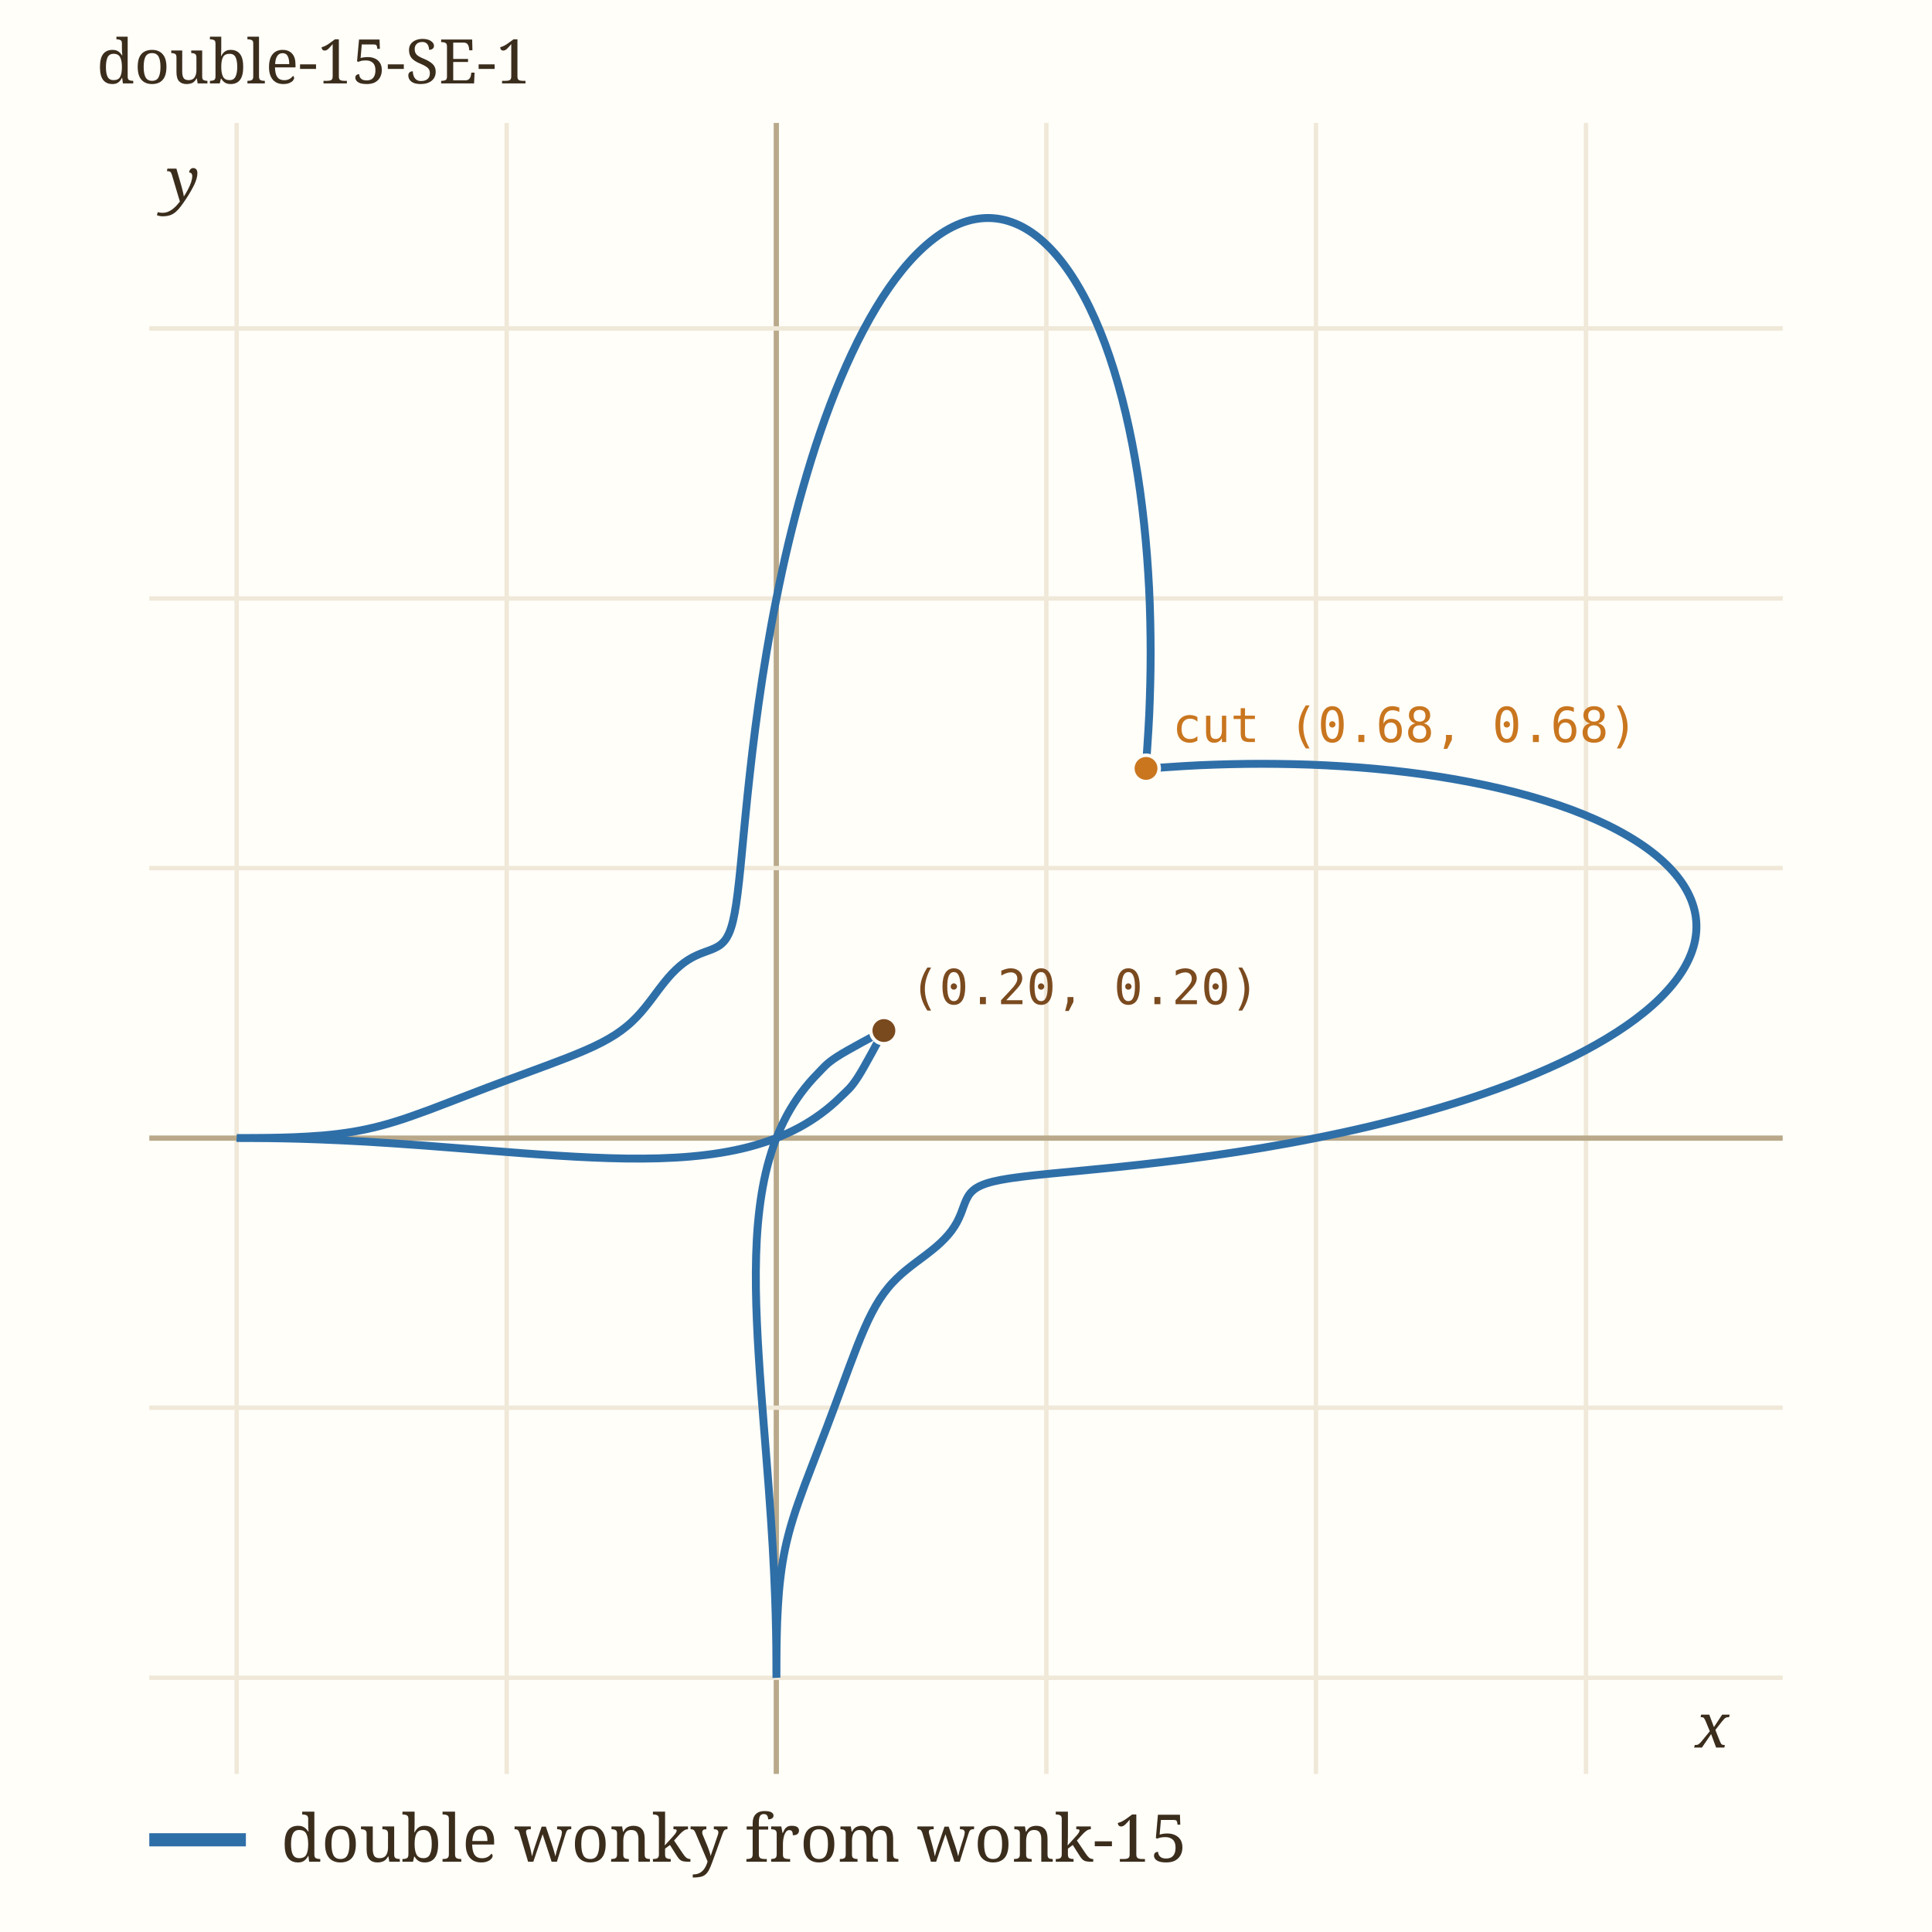
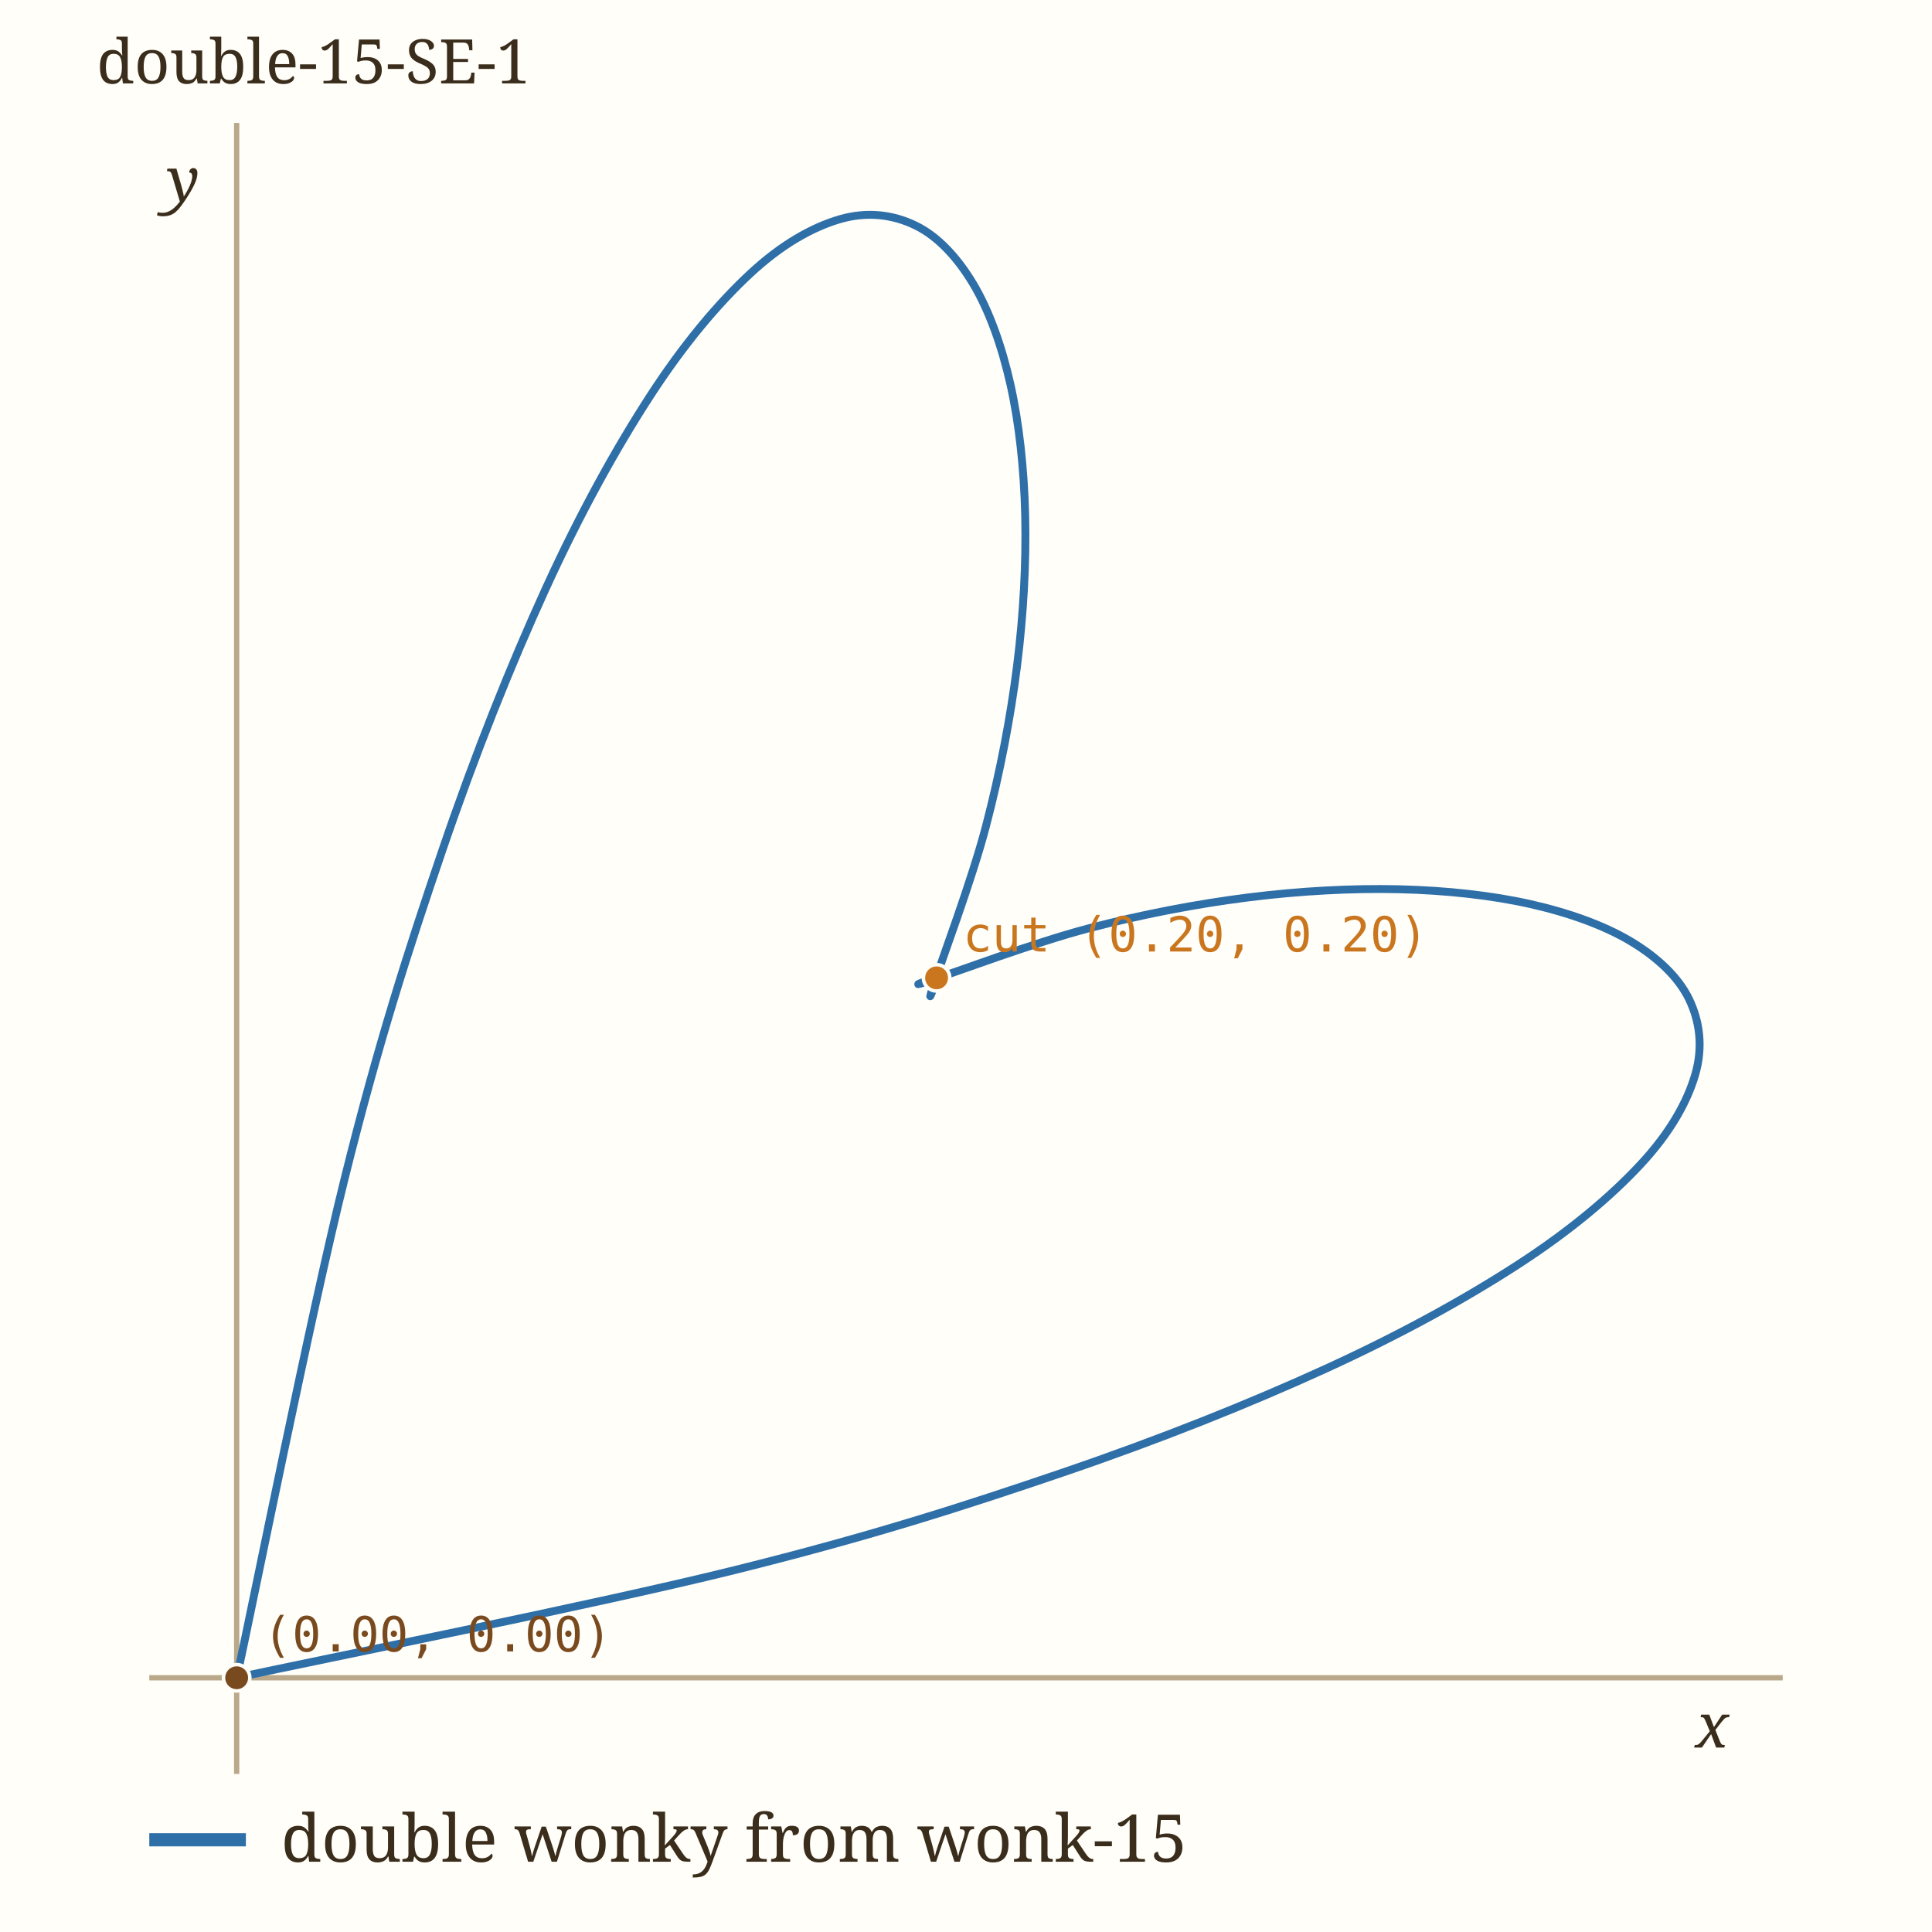
<svg xmlns="http://www.w3.org/2000/svg" viewBox="0 0 440 440" width="440" height="440" role="img" aria-label="double-15-SE-1" data-panel="double-15-SE-1">
  <rect x="0" y="0" width="440" height="440" fill="#fffef9" />
  <clipPath id="clip-double-15-SE-1">
    <rect x="34" y="28" width="372" height="376" />
  </clipPath>
  <g clip-path="url(#clip-double-15-SE-1)">
-     <line x1="53.9" x2="53.9" y1="28" y2="404" stroke="#f0e8d8" stroke-width="1" />
-     <text x="53.9" y="418.0" font-family="ui-monospace, Menlo, monospace" font-size="11" fill="#9c8a6a" text-anchor="middle">-1</text>
-     <line x1="115.4" x2="115.4" y1="28" y2="404" stroke="#f0e8d8" stroke-width="1" />
-     <text x="115.4" y="418.0" font-family="ui-monospace, Menlo, monospace" font-size="11" fill="#9c8a6a" text-anchor="middle">-0.5</text>
-     <line x1="176.8" x2="176.8" y1="28" y2="404" stroke="#b9a98a" stroke-width="1.2" />
-     <line x1="238.3" x2="238.3" y1="28" y2="404" stroke="#f0e8d8" stroke-width="1" />
-     <text x="238.3" y="418.0" font-family="ui-monospace, Menlo, monospace" font-size="11" fill="#9c8a6a" text-anchor="middle">0.5</text>
-     <line x1="299.7" x2="299.7" y1="28" y2="404" stroke="#f0e8d8" stroke-width="1" />
-     <text x="299.7" y="418.0" font-family="ui-monospace, Menlo, monospace" font-size="11" fill="#9c8a6a" text-anchor="middle">1</text>
-     <line x1="361.2" x2="361.2" y1="28" y2="404" stroke="#f0e8d8" stroke-width="1" />
-     <text x="361.2" y="418.0" font-family="ui-monospace, Menlo, monospace" font-size="11" fill="#9c8a6a" text-anchor="middle">1.5</text>
-     <line x1="34" x2="406" y1="382.1" y2="382.1" stroke="#f0e8d8" stroke-width="1" />
-     <text x="28.0" y="386.1" font-family="ui-monospace, Menlo, monospace" font-size="11" fill="#9c8a6a" text-anchor="end">-1</text>
-     <line x1="34" x2="406" y1="320.6" y2="320.6" stroke="#f0e8d8" stroke-width="1" />
-     <text x="28.0" y="324.6" font-family="ui-monospace, Menlo, monospace" font-size="11" fill="#9c8a6a" text-anchor="end">-0.5</text>
-     <line x1="34" x2="406" y1="259.2" y2="259.2" stroke="#b9a98a" stroke-width="1.2" />
-     <line x1="34" x2="406" y1="197.7" y2="197.7" stroke="#f0e8d8" stroke-width="1" />
-     <text x="28.0" y="201.7" font-family="ui-monospace, Menlo, monospace" font-size="11" fill="#9c8a6a" text-anchor="end">0.5</text>
-     <line x1="34" x2="406" y1="136.3" y2="136.3" stroke="#f0e8d8" stroke-width="1" />
-     <text x="28.0" y="140.3" font-family="ui-monospace, Menlo, monospace" font-size="11" fill="#9c8a6a" text-anchor="end">1</text>
-     <line x1="34" x2="406" y1="74.8" y2="74.8" stroke="#f0e8d8" stroke-width="1" />
-     <text x="28.0" y="78.8" font-family="ui-monospace, Menlo, monospace" font-size="11" fill="#9c8a6a" text-anchor="end">1.5</text>
-     <path d="M201.30,234.70 C199.52,235.70 193.14,239.02 190.63,240.66 C188.11,242.29 187.57,243.14 186.20,244.53 C184.83,245.92 183.55,247.41 182.39,248.99 C181.23,250.56 180.17,252.24 179.22,253.99 C178.28,255.74 177.44,257.58 176.70,259.49 C175.96,261.41 175.34,263.41 174.79,265.47 C174.25,267.54 173.81,269.69 173.45,271.90 C173.09,274.11 172.82,276.39 172.61,278.73 C172.40,281.07 172.28,283.47 172.20,285.92 C172.13,288.36 172.12,290.86 172.15,293.39 C172.18,295.92 172.27,298.50 172.38,301.08 C172.48,303.67 172.64,306.29 172.80,308.90 C172.96,311.51 173.15,314.14 173.34,316.73 C173.53,319.33 173.74,321.93 173.94,324.48 C174.14,327.02 174.35,329.55 174.54,332.01 C174.73,334.47 174.92,336.89 175.10,339.23 C175.27,341.56 175.43,343.84 175.58,346.02 C175.73,348.20 175.86,350.31 175.98,352.31 C176.09,354.32 176.19,356.23 176.28,358.04 C176.37,359.85 176.44,361.55 176.50,363.15 C176.56,364.76 176.61,366.25 176.65,367.64 C176.69,369.03 176.72,370.32 176.74,371.50 C176.76,372.69 176.78,373.76 176.79,374.74 C176.80,375.72 176.81,376.60 176.81,377.38 C176.82,378.16 176.82,378.85 176.82,379.43 C176.82,380.02 176.82,380.50 176.82,380.90 C176.83,381.29 176.82,381.58 176.83,381.78 C176.83,381.97 176.83,382.07 176.83,382.07 C176.83,382.07 176.82,381.97 176.83,381.78 C176.83,381.58 176.82,381.29 176.83,380.90 C176.83,380.51 176.83,380.03 176.83,379.46 C176.83,378.89 176.83,378.23 176.84,377.50 C176.84,376.77 176.85,375.95 176.86,375.08 C176.87,374.22 176.89,373.27 176.91,372.29 C176.94,371.32 176.96,370.28 177.00,369.22 C177.04,368.17 177.09,367.07 177.16,365.97 C177.22,364.87 177.30,363.74 177.39,362.62 C177.49,361.50 177.60,360.37 177.74,359.25 C177.87,358.13 178.03,357.00 178.21,355.88 C178.40,354.77 178.60,353.65 178.84,352.53 C179.08,351.41 179.35,350.30 179.65,349.16 C179.95,348.03 180.28,346.89 180.65,345.71 C181.01,344.54 181.41,343.35 181.85,342.11 C182.28,340.87 182.74,339.60 183.23,338.28 C183.72,336.97 184.25,335.60 184.79,334.19 C185.33,332.78 185.90,331.32 186.47,329.82 C187.05,328.33 187.64,326.77 188.24,325.21 C188.83,323.65 189.43,322.04 190.03,320.45 C190.62,318.86 191.22,317.24 191.80,315.66 C192.39,314.09 192.96,312.50 193.53,310.99 C194.10,309.48 194.66,307.98 195.21,306.58 C195.77,305.17 196.32,303.82 196.88,302.55 C197.43,301.28 197.99,300.09 198.57,298.98 C199.14,297.88 199.73,296.85 200.34,295.90 C200.95,294.96 201.59,294.09 202.25,293.29 C202.91,292.48 203.60,291.75 204.32,291.06 C205.03,290.36 205.78,289.73 206.53,289.11 C207.28,288.49 208.06,287.91 208.82,287.33 C209.59,286.75 210.37,286.19 211.10,285.62 C211.84,285.04 212.58,284.47 213.25,283.89 C213.93,283.30 214.58,282.71 215.15,282.10 C215.73,281.50 216.26,280.88 216.72,280.26 C217.18,279.64 217.57,279.00 217.92,278.38 C218.26,277.76 218.53,277.13 218.79,276.52 C219.04,275.92 219.23,275.32 219.45,274.75 C219.67,274.19 219.85,273.64 220.11,273.13 C220.37,272.63 220.62,272.15 221.01,271.71 C221.40,271.27 221.83,270.87 222.44,270.50 C223.05,270.14 223.75,269.81 224.68,269.51 C225.60,269.21 226.67,268.95 227.99,268.70 C229.31,268.45 230.81,268.23 232.57,268.01 C234.33,267.78 236.32,267.58 238.55,267.35 C240.78,267.12 243.26,266.90 245.96,266.64 C248.66,266.37 251.61,266.10 254.74,265.77 C257.88,265.44 261.25,265.08 264.75,264.66 C268.26,264.24 271.98,263.77 275.78,263.23 C279.57,262.69 283.55,262.09 287.54,261.41 C291.53,260.74 295.60,260.00 299.72,259.17 C303.84,258.35 308.03,257.45 312.26,256.44 C316.48,255.42 320.81,254.32 325.05,253.10 C329.29,251.89 333.59,250.57 337.72,249.14 C341.85,247.71 345.96,246.17 349.82,244.53 C353.69,242.89 357.46,241.14 360.90,239.31 C364.34,237.48 367.61,235.53 370.48,233.53 C373.35,231.53 375.96,229.42 378.11,227.29 C380.27,225.15 382.08,222.93 383.41,220.72 C384.74,218.50 385.66,216.22 386.07,213.97 C386.49,211.73 386.44,209.46 385.90,207.25 C385.36,205.04 384.33,202.84 382.84,200.74 C381.35,198.64 379.35,196.57 376.96,194.64 C374.57,192.70 371.69,190.84 368.49,189.13 C365.29,187.41 361.64,185.81 357.77,184.36 C353.89,182.92 349.63,181.61 345.23,180.46 C340.84,179.32 336.14,178.32 331.40,177.49 C326.66,176.65 321.70,175.98 316.79,175.45 C311.88,174.92 306.85,174.55 301.94,174.30 C297.02,174.05 292.08,173.96 287.31,173.95 C282.54,173.95 277.83,174.08 273.31,174.27 C268.80,174.47 262.31,174.97 260.25,175.10 C258.19,175.23 260.85,174.94 260.96,175.04 C261.06,175.15 260.77,177.81 260.90,175.75 C261.03,173.69 261.53,167.20 261.73,162.69 C261.92,158.17 262.05,153.46 262.05,148.69 C262.04,143.92 261.95,138.98 261.70,134.06 C261.45,129.15 261.08,124.12 260.55,119.21 C260.02,114.30 259.35,109.34 258.51,104.60 C257.68,99.86 256.68,95.16 255.54,90.77 C254.39,86.37 253.08,82.11 251.64,78.23 C250.19,74.36 248.59,70.71 246.87,67.51 C245.16,64.31 243.30,61.43 241.36,59.04 C239.43,56.65 237.36,54.65 235.26,53.16 C233.16,51.67 230.96,50.64 228.75,50.10 C226.54,49.56 224.27,49.51 222.03,49.93 C219.78,50.34 217.50,51.26 215.28,52.59 C213.07,53.92 210.85,55.73 208.71,57.89 C206.58,60.04 204.47,62.65 202.47,65.52 C200.47,68.39 198.52,71.66 196.69,75.10 C194.86,78.54 193.11,82.31 191.47,86.18 C189.83,90.04 188.29,94.15 186.86,98.28 C185.43,102.41 184.11,106.71 182.90,110.95 C181.68,115.19 180.58,119.52 179.56,123.74 C178.55,127.97 177.65,132.16 176.83,136.28 C176.00,140.40 175.26,144.47 174.59,148.46 C173.91,152.45 173.31,156.43 172.77,160.22 C172.23,164.02 171.76,167.74 171.34,171.25 C170.92,174.75 170.56,178.12 170.23,181.26 C169.90,184.39 169.63,187.34 169.36,190.04 C169.10,192.74 168.88,195.22 168.65,197.45 C168.42,199.68 168.22,201.67 167.99,203.43 C167.77,205.19 167.55,206.69 167.30,208.01 C167.05,209.33 166.79,210.40 166.49,211.32 C166.19,212.25 165.86,212.95 165.50,213.56 C165.13,214.17 164.73,214.60 164.29,214.99 C163.85,215.38 163.37,215.63 162.87,215.89 C162.36,216.15 161.81,216.33 161.25,216.55 C160.68,216.77 160.08,216.96 159.48,217.21 C158.87,217.47 158.24,217.74 157.62,218.08 C157.00,218.43 156.36,218.82 155.74,219.28 C155.12,219.74 154.50,220.27 153.90,220.85 C153.29,221.42 152.70,222.07 152.11,222.75 C151.53,223.42 150.96,224.16 150.38,224.90 C149.81,225.63 149.25,226.41 148.67,227.18 C148.09,227.94 147.51,228.72 146.89,229.47 C146.27,230.22 145.64,230.97 144.94,231.68 C144.25,232.40 143.52,233.09 142.71,233.75 C141.91,234.41 141.04,235.05 140.10,235.66 C139.15,236.27 138.12,236.86 137.02,237.43 C135.91,238.01 134.72,238.57 133.45,239.12 C132.18,239.68 130.83,240.23 129.42,240.79 C128.02,241.34 126.52,241.90 125.01,242.47 C123.50,243.04 121.91,243.61 120.34,244.20 C118.76,244.78 117.14,245.38 115.55,245.97 C113.96,246.57 112.35,247.17 110.79,247.76 C109.23,248.36 107.67,248.95 106.18,249.53 C104.68,250.10 103.22,250.67 101.81,251.21 C100.40,251.75 99.03,252.28 97.72,252.77 C96.40,253.26 95.13,253.72 93.89,254.15 C92.65,254.59 91.46,254.99 90.29,255.35 C89.11,255.72 87.97,256.05 86.84,256.35 C85.70,256.65 84.59,256.92 83.47,257.16 C82.35,257.40 81.23,257.60 80.12,257.79 C79.00,257.97 77.87,258.13 76.75,258.26 C75.63,258.40 74.50,258.51 73.38,258.61 C72.26,258.70 71.13,258.78 70.03,258.84 C68.93,258.91 67.83,258.96 66.78,259.00 C65.72,259.04 64.68,259.06 63.71,259.09 C62.73,259.11 61.78,259.13 60.92,259.14 C60.05,259.15 59.23,259.16 58.50,259.16 C57.77,259.17 57.11,259.17 56.54,259.17 C55.97,259.17 55.49,259.17 55.10,259.17 C54.71,259.18 54.42,259.17 54.22,259.17 C54.03,259.18 53.93,259.17 53.93,259.17 C53.93,259.17 54.03,259.17 54.22,259.17 C54.42,259.18 54.71,259.17 55.10,259.18 C55.50,259.18 55.98,259.18 56.57,259.18 C57.15,259.18 57.84,259.18 58.62,259.19 C59.40,259.19 60.28,259.20 61.26,259.21 C62.24,259.22 63.31,259.24 64.50,259.26 C65.68,259.28 66.97,259.31 68.36,259.35 C69.75,259.39 71.24,259.44 72.85,259.50 C74.45,259.56 76.15,259.63 77.96,259.72 C79.77,259.81 81.68,259.91 83.69,260.02 C85.69,260.14 87.80,260.27 89.98,260.42 C92.16,260.57 94.44,260.73 96.77,260.90 C99.11,261.08 101.53,261.27 103.99,261.46 C106.45,261.65 108.98,261.86 111.52,262.06 C114.07,262.26 116.67,262.47 119.27,262.66 C121.86,262.85 124.49,263.04 127.10,263.20 C129.71,263.36 132.33,263.52 134.92,263.62 C137.50,263.73 140.08,263.82 142.61,263.85 C145.14,263.88 147.64,263.87 150.08,263.80 C152.53,263.72 154.93,263.60 157.27,263.39 C159.61,263.18 161.89,262.91 164.10,262.55 C166.31,262.19 168.46,261.75 170.53,261.21 C172.59,260.66 174.59,260.04 176.51,259.30 C178.42,258.56 180.26,257.72 182.01,256.78 C183.76,255.83 185.44,254.77 187.01,253.61 C188.59,252.45 190.08,251.17 191.47,249.80 C192.86,248.43 193.71,247.89 195.34,245.37 C196.98,242.86 200.30,236.48 201.30,234.70" fill="none" stroke="#2f6fa8" stroke-width="1.8" stroke-linecap="round" data-path="double-15-SE-1" />
-     <circle cx="201.3" cy="234.7" r="3" fill="#7a4a1f" stroke="#fffef9" stroke-width="0.8" />
-     <text x="207.3" y="228.7" font-family="ui-monospace, Menlo, monospace" font-size="11" fill="#7a4a1f">(0.20, 0.20)</text>
-     <circle cx="261.0" cy="175.0" r="3" fill="#c9761f" stroke="#fffef9" stroke-width="0.8" />
-     <text x="267.0" y="169.0" font-family="ui-monospace, Menlo, monospace" font-size="11" fill="#c9761f">cut (0.68, 0.68)</text>
+     <line x1="53.9" x2="53.9" y1="28" y2="404" stroke="#b9a98a" stroke-width="1.2" />
+     <line x1="34" x2="406" y1="382.1" y2="382.1" stroke="#b9a98a" stroke-width="1.2" />
+     <path d="M53.93,382.07 C72.82,377.99 135.94,365.37 167.31,357.58 C198.67,349.79 219.67,342.98 242.11,335.34 C264.54,327.69 284.64,319.62 301.91,311.73 C319.19,303.83 333.83,295.71 345.78,287.96 C357.72,280.21 366.87,272.45 373.59,265.24 C380.31,258.04 384.23,251.04 386.07,244.75 C387.91,238.46 387.11,232.57 384.65,227.50 C382.19,222.43 377.35,217.94 371.32,214.34 C365.28,210.74 357.24,207.85 348.45,205.88 C339.67,203.91 329.30,202.77 318.61,202.52 C307.91,202.27 296.09,202.90 284.30,204.38 C272.50,205.87 260.02,208.26 247.85,211.45 C235.67,214.63 217.03,221.63 211.27,223.51 C205.51,225.39 213.09,222.50 213.30,222.70 C213.50,222.91 210.61,230.49 212.49,224.73 C214.37,218.97 221.37,200.33 224.55,188.15 C227.74,175.98 230.13,163.50 231.62,151.70 C233.10,139.91 233.73,128.09 233.48,117.39 C233.23,106.70 232.09,96.33 230.12,87.55 C228.15,78.76 225.26,70.72 221.66,64.68 C218.06,58.65 213.57,53.81 208.50,51.35 C203.43,48.89 197.54,48.09 191.25,49.93 C184.96,51.77 177.96,55.69 170.76,62.41 C163.55,69.13 155.79,78.28 148.04,90.22 C140.29,102.17 132.17,116.81 124.27,134.09 C116.38,151.36 108.31,171.46 100.66,193.89 C93.02,216.33 86.21,237.33 78.42,268.69 C70.63,300.06 58.01,363.18 53.93,382.07" fill="none" stroke="#2f6fa8" stroke-width="1.8" stroke-linecap="round" data-path="double-15-SE-1" />
+     <circle cx="53.9" cy="382.1" r="3" fill="#7a4a1f" stroke="#fffef9" stroke-width="0.8" />
+     <text x="59.9" y="376.1" font-family="ui-monospace, Menlo, monospace" font-size="11" fill="#7a4a1f">(0.00, 0.00)</text>
+     <circle cx="213.3" cy="222.7" r="3" fill="#c9761f" stroke="#fffef9" stroke-width="0.8" />
+     <text x="219.3" y="216.7" font-family="ui-monospace, Menlo, monospace" font-size="11" fill="#c9761f">cut (0.20, 0.20)</text>
  </g>
  <text x="386.1" y="398.0" font-family="Georgia, serif" font-size="14" font-style="italic" fill="#3b2d1c">x</text>
  <text x="38.0" y="45.9" font-family="Georgia, serif" font-size="14" font-style="italic" fill="#3b2d1c">y</text>
  <text x="22" y="19" font-family="Georgia, serif" font-size="14" fill="#3b2d1c">double-15-SE-1</text>
  <line x1="34" x2="56" y1="419" y2="419" stroke="#2f6fa8" stroke-width="3" />
  <text x="64" y="424" font-family="Georgia, serif" font-size="15" fill="#3b2d1c">double wonky from wonk-15</text>
</svg>
